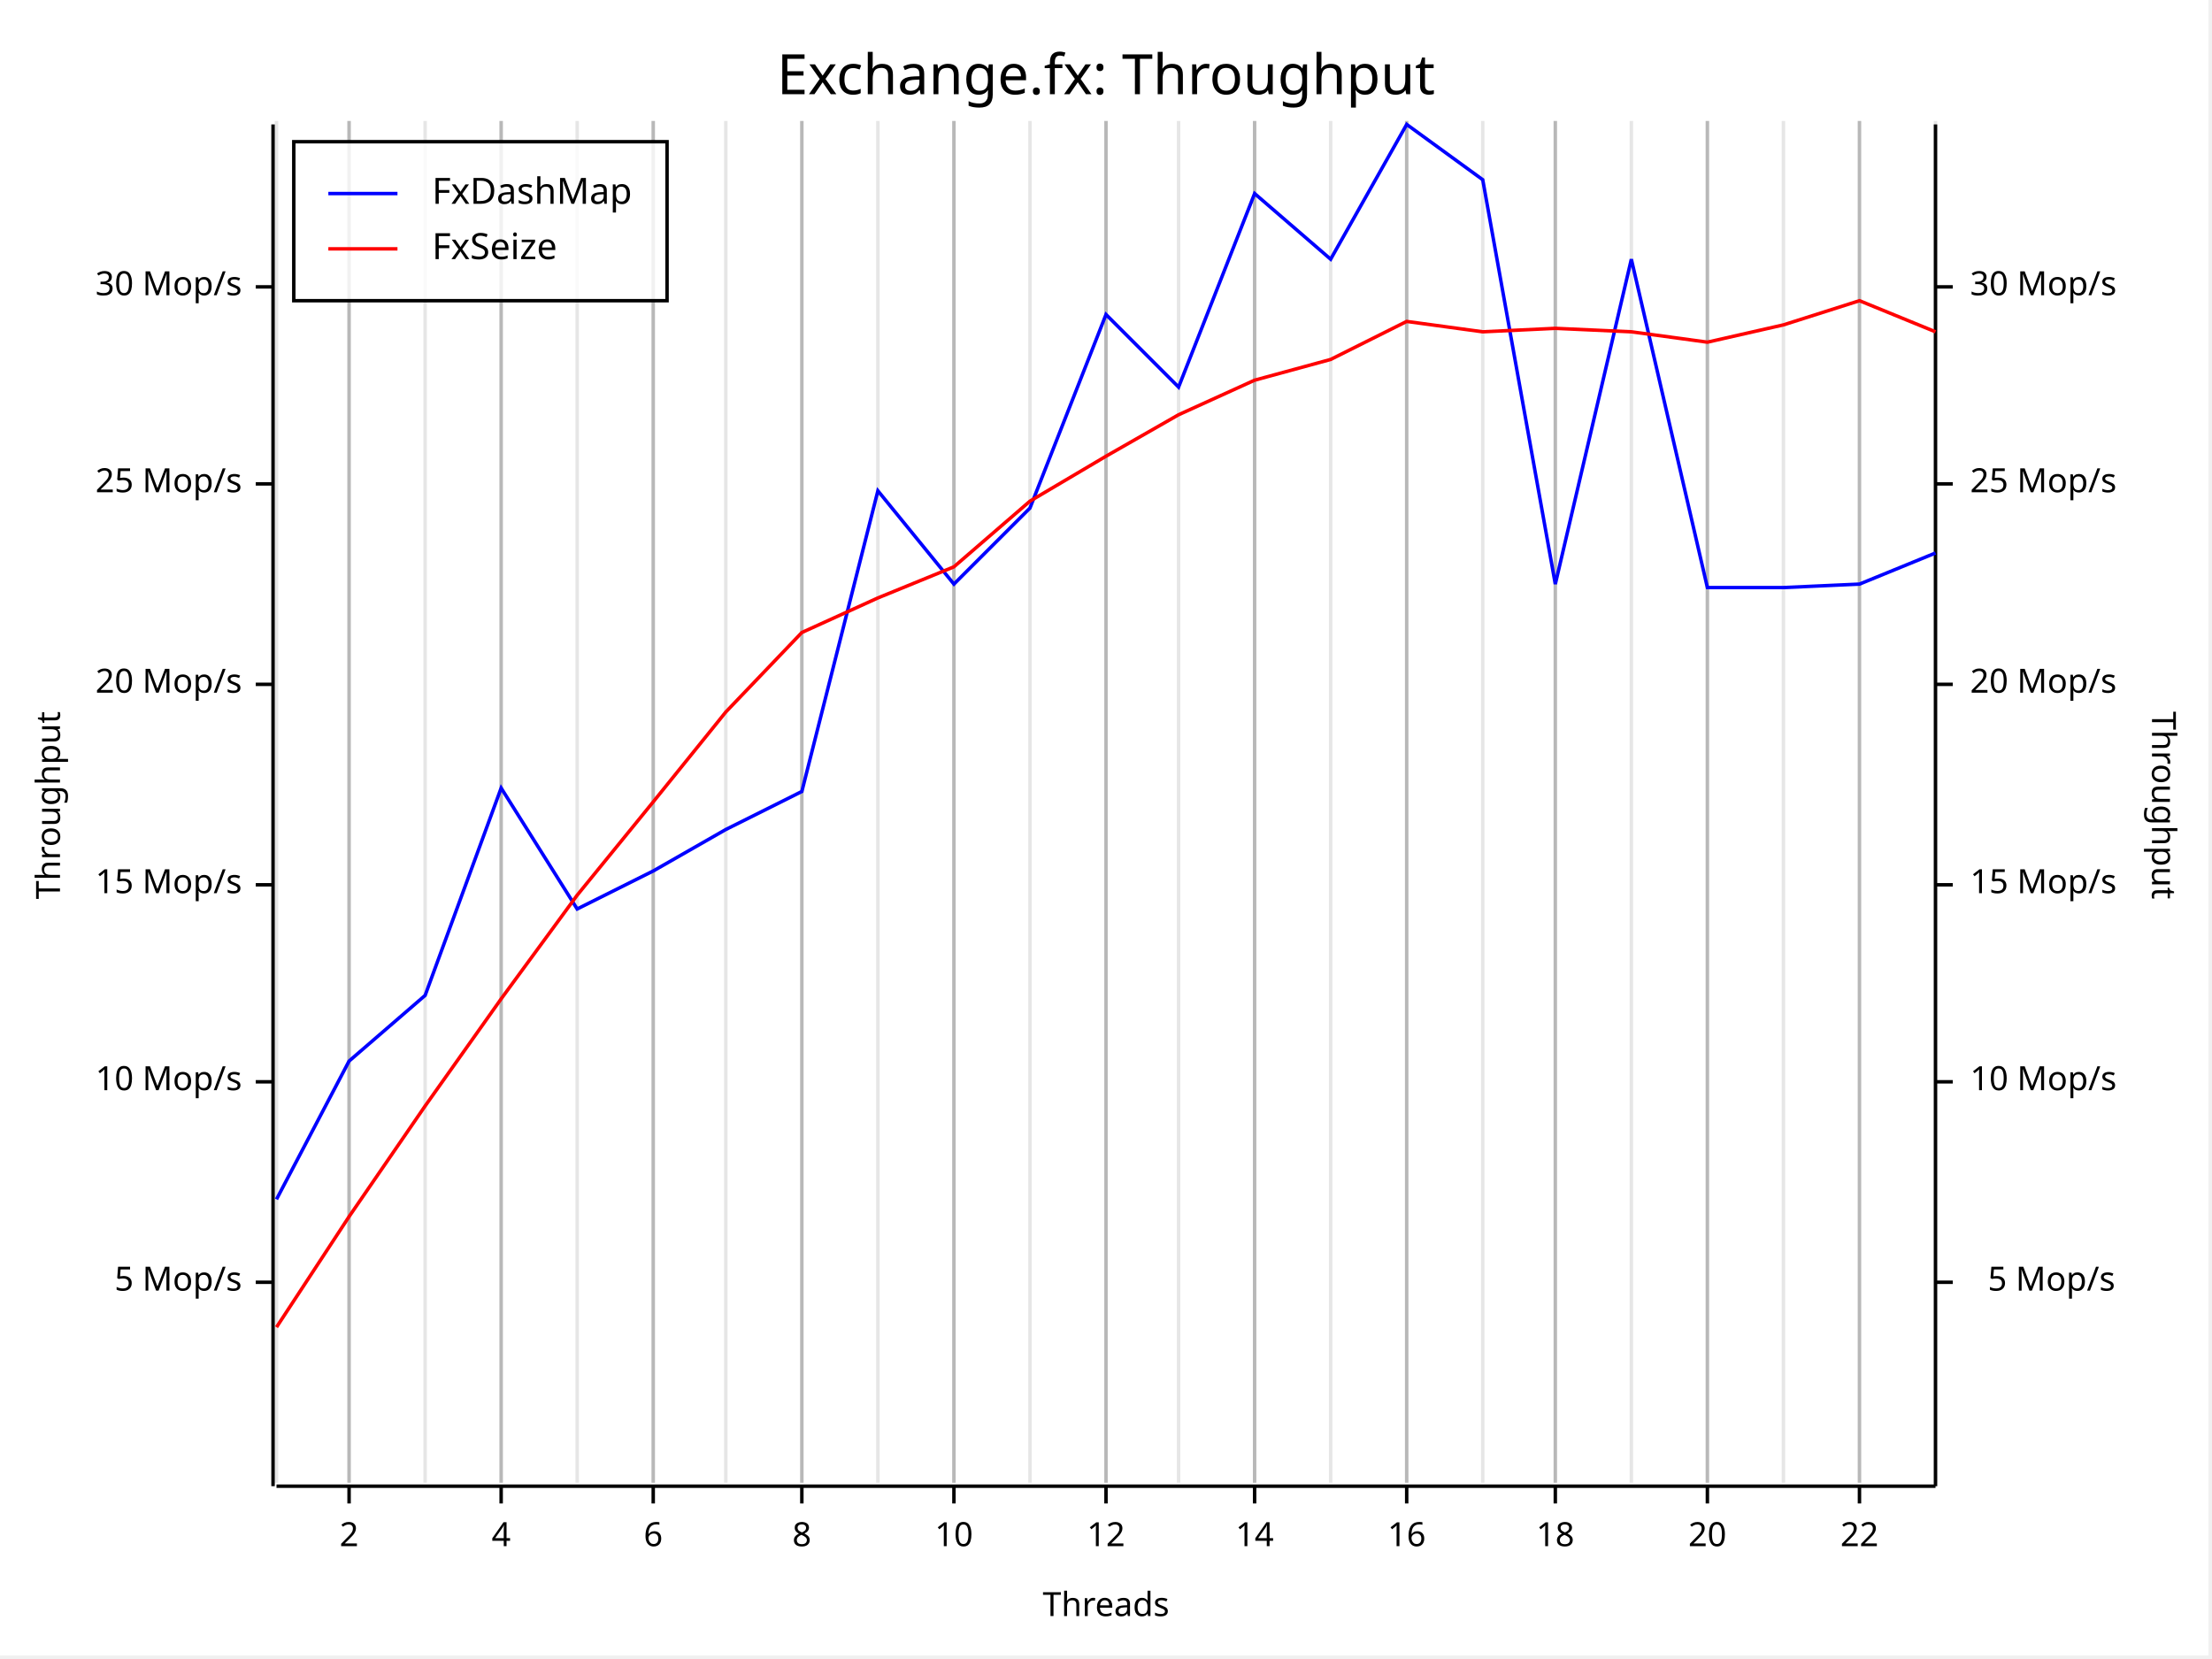
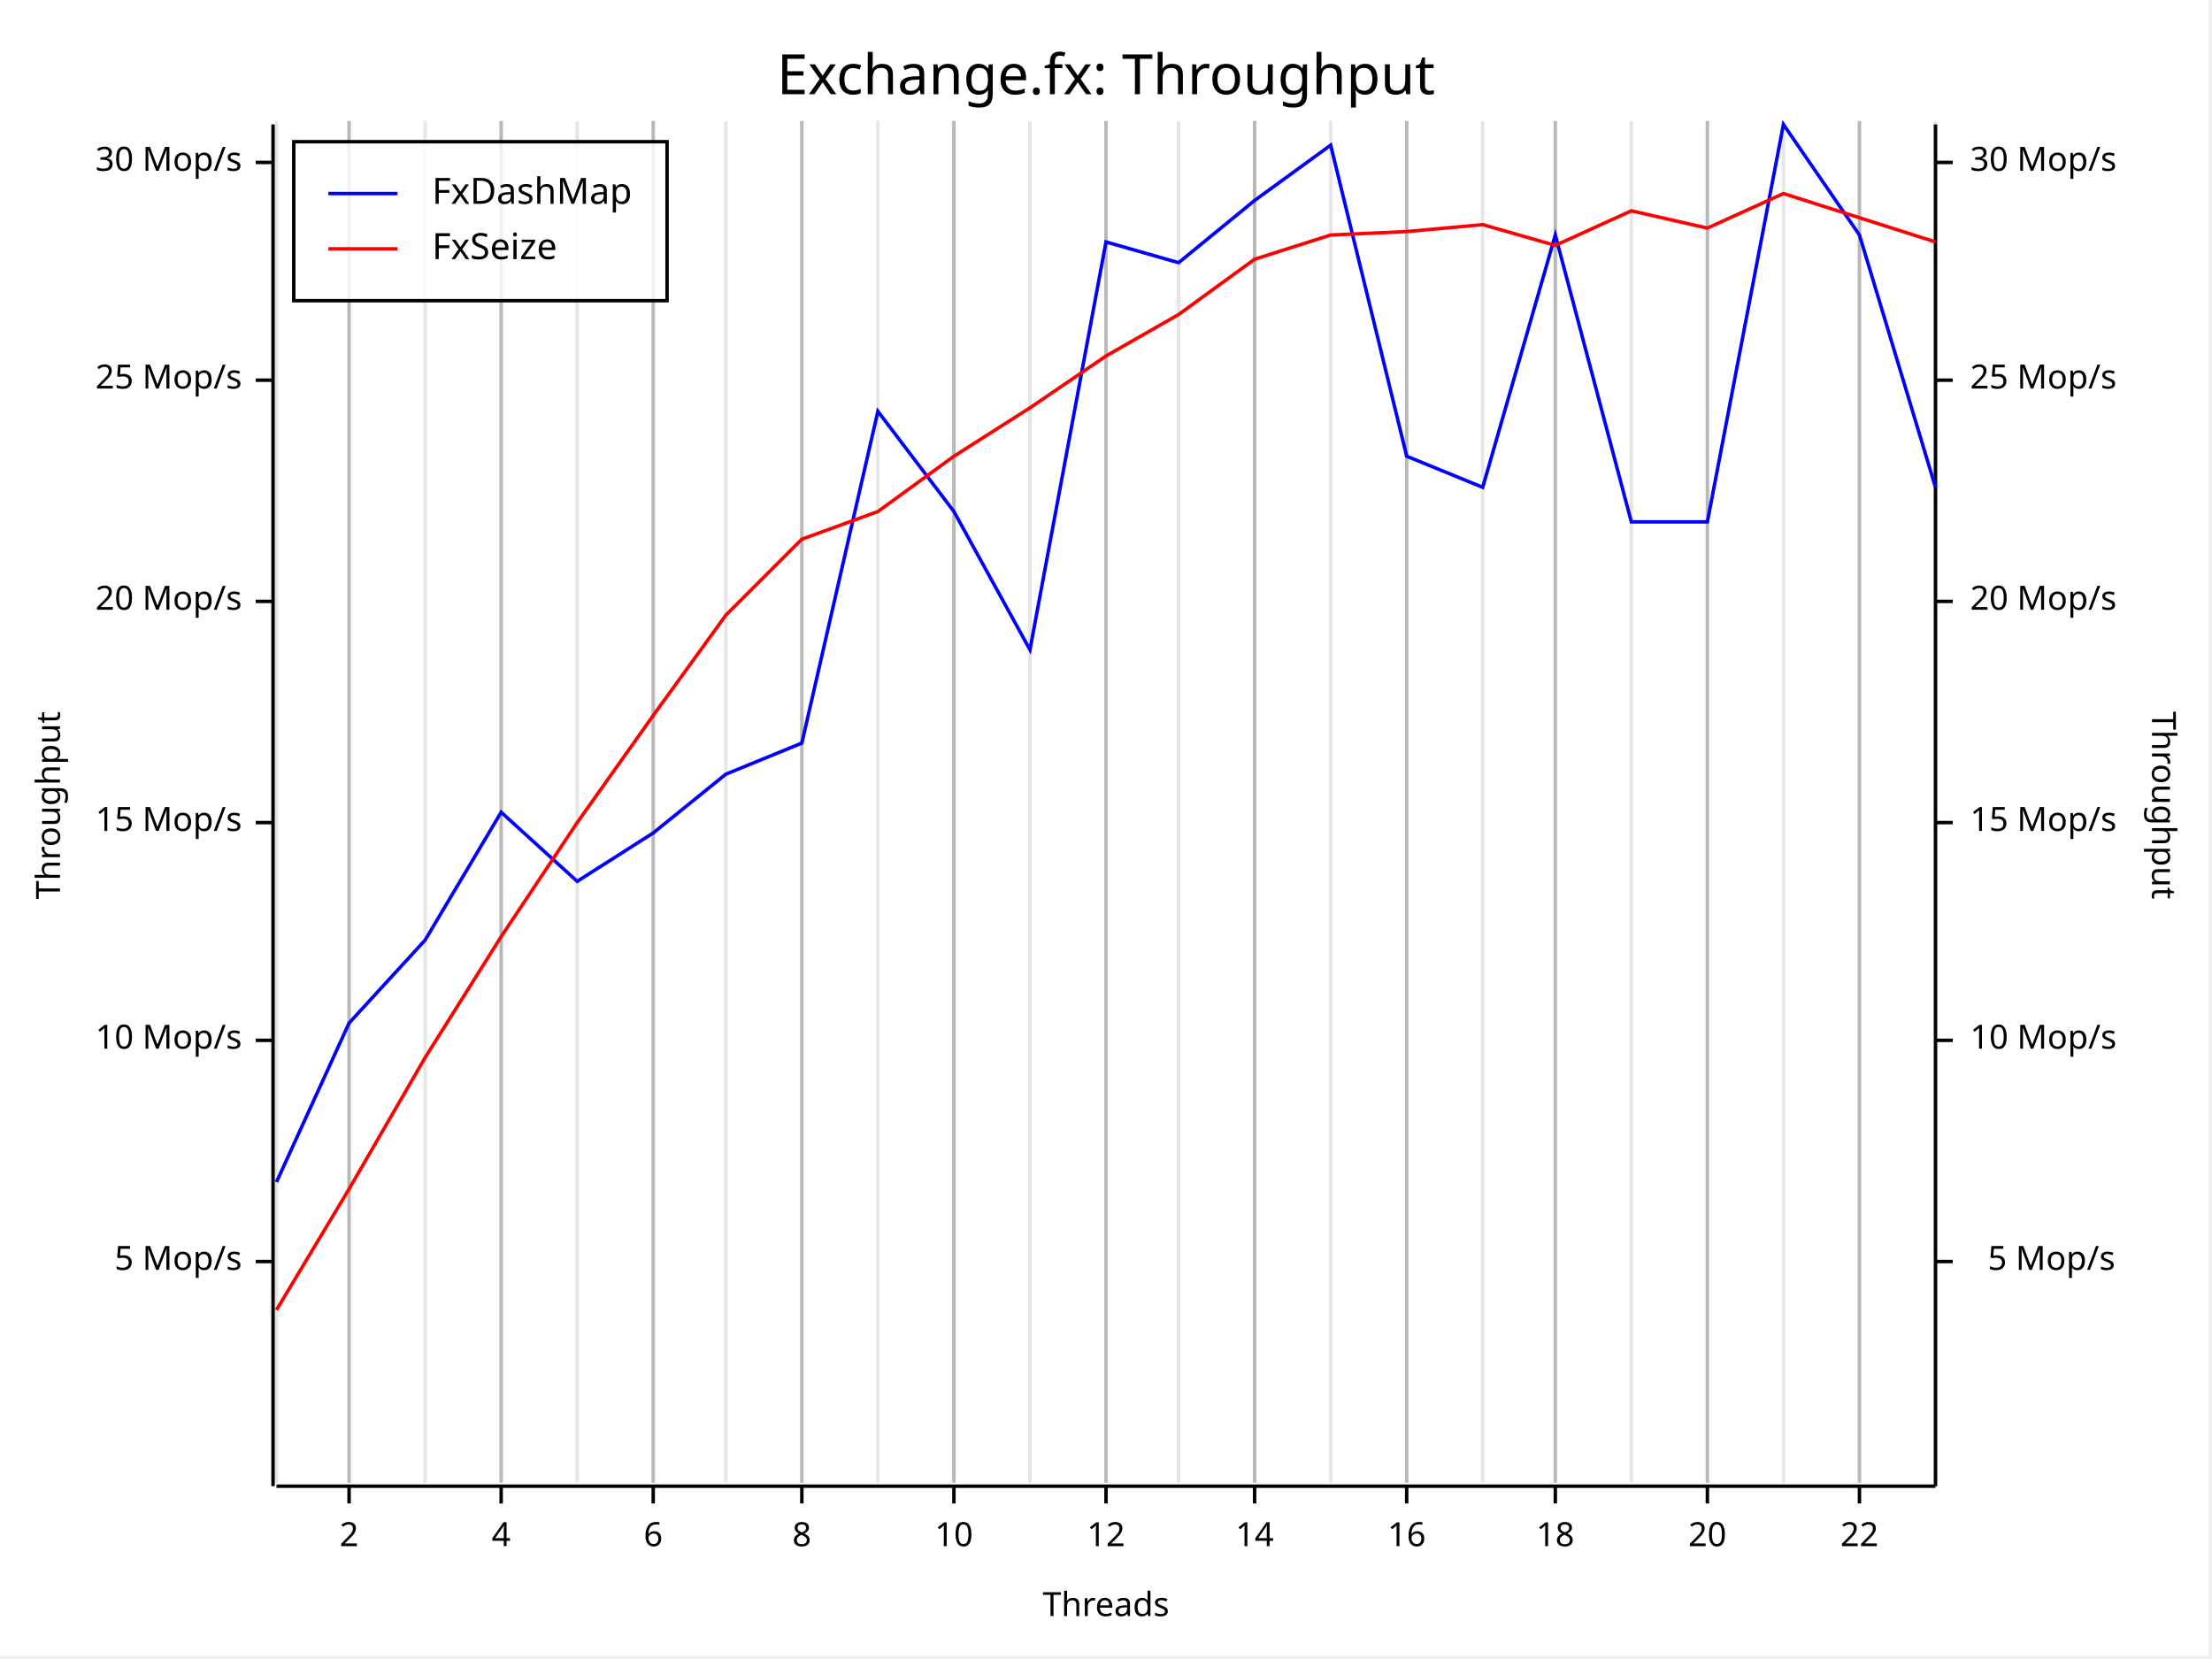
<svg xmlns="http://www.w3.org/2000/svg" width="640" height="480" viewBox="0 0 640 480">
  <rect x="0" y="0" width="639" height="479" opacity="1" fill="#FFFFFF" stroke="none" />
  <text x="320" y="15" dy="0.76em" text-anchor="middle" font-family="Fira Code" font-size="16.129" opacity="1" fill="#000000">
Exchange.fx: Throughput
</text>
  <line opacity="0.1" stroke="#000000" stroke-width="1" x1="80" y1="429" x2="80" y2="35" />
  <line opacity="0.1" stroke="#000000" stroke-width="1" x1="101" y1="429" x2="101" y2="35" />
  <line opacity="0.1" stroke="#000000" stroke-width="1" x1="123" y1="429" x2="123" y2="35" />
  <line opacity="0.1" stroke="#000000" stroke-width="1" x1="145" y1="429" x2="145" y2="35" />
  <line opacity="0.1" stroke="#000000" stroke-width="1" x1="167" y1="429" x2="167" y2="35" />
  <line opacity="0.1" stroke="#000000" stroke-width="1" x1="189" y1="429" x2="189" y2="35" />
  <line opacity="0.1" stroke="#000000" stroke-width="1" x1="210" y1="429" x2="210" y2="35" />
  <line opacity="0.1" stroke="#000000" stroke-width="1" x1="232" y1="429" x2="232" y2="35" />
  <line opacity="0.1" stroke="#000000" stroke-width="1" x1="254" y1="429" x2="254" y2="35" />
  <line opacity="0.1" stroke="#000000" stroke-width="1" x1="276" y1="429" x2="276" y2="35" />
  <line opacity="0.1" stroke="#000000" stroke-width="1" x1="298" y1="429" x2="298" y2="35" />
  <line opacity="0.1" stroke="#000000" stroke-width="1" x1="320" y1="429" x2="320" y2="35" />
  <line opacity="0.1" stroke="#000000" stroke-width="1" x1="341" y1="429" x2="341" y2="35" />
  <line opacity="0.1" stroke="#000000" stroke-width="1" x1="363" y1="429" x2="363" y2="35" />
  <line opacity="0.1" stroke="#000000" stroke-width="1" x1="385" y1="429" x2="385" y2="35" />
  <line opacity="0.1" stroke="#000000" stroke-width="1" x1="407" y1="429" x2="407" y2="35" />
  <line opacity="0.1" stroke="#000000" stroke-width="1" x1="429" y1="429" x2="429" y2="35" />
  <line opacity="0.1" stroke="#000000" stroke-width="1" x1="450" y1="429" x2="450" y2="35" />
  <line opacity="0.1" stroke="#000000" stroke-width="1" x1="472" y1="429" x2="472" y2="35" />
  <line opacity="0.1" stroke="#000000" stroke-width="1" x1="494" y1="429" x2="494" y2="35" />
  <line opacity="0.1" stroke="#000000" stroke-width="1" x1="516" y1="429" x2="516" y2="35" />
  <line opacity="0.1" stroke="#000000" stroke-width="1" x1="538" y1="429" x2="538" y2="35" />
  <line opacity="0.1" stroke="#000000" stroke-width="1" x1="560" y1="429" x2="560" y2="35" />
  <text x="10" y="233" dy="0.76em" text-anchor="middle" font-family="sans-serif" font-size="9.677" opacity="1" fill="#000000" transform="rotate(270, 10, 233)">
Throughput
</text>
  <text x="320" y="470" dy="-0.5ex" text-anchor="middle" font-family="sans-serif" font-size="9.677" opacity="1" fill="#000000">
Threads
</text>
  <text x="630" y="233" dy="0.76em" text-anchor="middle" font-family="sans-serif" font-size="9.677" opacity="1" fill="#000000" transform="rotate(90, 630, 233)">
Throughput
</text>
  <line opacity="0.2" stroke="#000000" stroke-width="1" x1="101" y1="429" x2="101" y2="35" />
  <line opacity="0.2" stroke="#000000" stroke-width="1" x1="145" y1="429" x2="145" y2="35" />
  <line opacity="0.2" stroke="#000000" stroke-width="1" x1="189" y1="429" x2="189" y2="35" />
  <line opacity="0.2" stroke="#000000" stroke-width="1" x1="232" y1="429" x2="232" y2="35" />
  <line opacity="0.2" stroke="#000000" stroke-width="1" x1="276" y1="429" x2="276" y2="35" />
  <line opacity="0.2" stroke="#000000" stroke-width="1" x1="320" y1="429" x2="320" y2="35" />
  <line opacity="0.2" stroke="#000000" stroke-width="1" x1="363" y1="429" x2="363" y2="35" />
  <line opacity="0.2" stroke="#000000" stroke-width="1" x1="407" y1="429" x2="407" y2="35" />
  <line opacity="0.2" stroke="#000000" stroke-width="1" x1="450" y1="429" x2="450" y2="35" />
  <line opacity="0.2" stroke="#000000" stroke-width="1" x1="494" y1="429" x2="494" y2="35" />
  <line opacity="0.2" stroke="#000000" stroke-width="1" x1="538" y1="429" x2="538" y2="35" />
  <polyline fill="none" opacity="1" stroke="#000000" stroke-width="1" points="79,36 79,430 " />
-   <text x="70" y="371" dy="0.5ex" text-anchor="end" font-family="sans-serif" font-size="9.677" opacity="1" fill="#000000">
+   <text x="70" y="365" dy="0.5ex" text-anchor="end" font-family="sans-serif" font-size="9.677" opacity="1" fill="#000000">
5 Mop/s
</text>
-   <polyline fill="none" opacity="1" stroke="#000000" stroke-width="1" points="74,371 79,371 " />
-   <text x="70" y="313" dy="0.5ex" text-anchor="end" font-family="sans-serif" font-size="9.677" opacity="1" fill="#000000">
+   <polyline fill="none" opacity="1" stroke="#000000" stroke-width="1" points="74,365 79,365 " />
+   <text x="70" y="301" dy="0.5ex" text-anchor="end" font-family="sans-serif" font-size="9.677" opacity="1" fill="#000000">
10 Mop/s
</text>
-   <polyline fill="none" opacity="1" stroke="#000000" stroke-width="1" points="74,313 79,313 " />
-   <text x="70" y="256" dy="0.5ex" text-anchor="end" font-family="sans-serif" font-size="9.677" opacity="1" fill="#000000">
+   <polyline fill="none" opacity="1" stroke="#000000" stroke-width="1" points="74,301 79,301 " />
+   <text x="70" y="238" dy="0.5ex" text-anchor="end" font-family="sans-serif" font-size="9.677" opacity="1" fill="#000000">
15 Mop/s
</text>
-   <polyline fill="none" opacity="1" stroke="#000000" stroke-width="1" points="74,256 79,256 " />
-   <text x="70" y="198" dy="0.5ex" text-anchor="end" font-family="sans-serif" font-size="9.677" opacity="1" fill="#000000">
+   <polyline fill="none" opacity="1" stroke="#000000" stroke-width="1" points="74,238 79,238 " />
+   <text x="70" y="174" dy="0.5ex" text-anchor="end" font-family="sans-serif" font-size="9.677" opacity="1" fill="#000000">
20 Mop/s
</text>
-   <polyline fill="none" opacity="1" stroke="#000000" stroke-width="1" points="74,198 79,198 " />
-   <text x="70" y="140" dy="0.5ex" text-anchor="end" font-family="sans-serif" font-size="9.677" opacity="1" fill="#000000">
+   <polyline fill="none" opacity="1" stroke="#000000" stroke-width="1" points="74,174 79,174 " />
+   <text x="70" y="110" dy="0.5ex" text-anchor="end" font-family="sans-serif" font-size="9.677" opacity="1" fill="#000000">
25 Mop/s
</text>
-   <polyline fill="none" opacity="1" stroke="#000000" stroke-width="1" points="74,140 79,140 " />
-   <text x="70" y="83" dy="0.5ex" text-anchor="end" font-family="sans-serif" font-size="9.677" opacity="1" fill="#000000">
+   <polyline fill="none" opacity="1" stroke="#000000" stroke-width="1" points="74,110 79,110 " />
+   <text x="70" y="47" dy="0.5ex" text-anchor="end" font-family="sans-serif" font-size="9.677" opacity="1" fill="#000000">
30 Mop/s
</text>
-   <polyline fill="none" opacity="1" stroke="#000000" stroke-width="1" points="74,83 79,83 " />
+   <polyline fill="none" opacity="1" stroke="#000000" stroke-width="1" points="74,47 79,47 " />
  <polyline fill="none" opacity="1" stroke="#000000" stroke-width="1" points="80,430 560,430 " />
  <text x="101" y="440" dy="0.76em" text-anchor="middle" font-family="sans-serif" font-size="9.677" opacity="1" fill="#000000">
2
</text>
  <polyline fill="none" opacity="1" stroke="#000000" stroke-width="1" points="101,430 101,435 " />
  <text x="145" y="440" dy="0.76em" text-anchor="middle" font-family="sans-serif" font-size="9.677" opacity="1" fill="#000000">
4
</text>
  <polyline fill="none" opacity="1" stroke="#000000" stroke-width="1" points="145,430 145,435 " />
  <text x="189" y="440" dy="0.76em" text-anchor="middle" font-family="sans-serif" font-size="9.677" opacity="1" fill="#000000">
6
</text>
  <polyline fill="none" opacity="1" stroke="#000000" stroke-width="1" points="189,430 189,435 " />
  <text x="232" y="440" dy="0.76em" text-anchor="middle" font-family="sans-serif" font-size="9.677" opacity="1" fill="#000000">
8
</text>
  <polyline fill="none" opacity="1" stroke="#000000" stroke-width="1" points="232,430 232,435 " />
  <text x="276" y="440" dy="0.76em" text-anchor="middle" font-family="sans-serif" font-size="9.677" opacity="1" fill="#000000">
10
</text>
  <polyline fill="none" opacity="1" stroke="#000000" stroke-width="1" points="276,430 276,435 " />
  <text x="320" y="440" dy="0.76em" text-anchor="middle" font-family="sans-serif" font-size="9.677" opacity="1" fill="#000000">
12
</text>
  <polyline fill="none" opacity="1" stroke="#000000" stroke-width="1" points="320,430 320,435 " />
  <text x="363" y="440" dy="0.76em" text-anchor="middle" font-family="sans-serif" font-size="9.677" opacity="1" fill="#000000">
14
</text>
  <polyline fill="none" opacity="1" stroke="#000000" stroke-width="1" points="363,430 363,435 " />
  <text x="407" y="440" dy="0.76em" text-anchor="middle" font-family="sans-serif" font-size="9.677" opacity="1" fill="#000000">
16
</text>
  <polyline fill="none" opacity="1" stroke="#000000" stroke-width="1" points="407,430 407,435 " />
  <text x="450" y="440" dy="0.76em" text-anchor="middle" font-family="sans-serif" font-size="9.677" opacity="1" fill="#000000">
18
</text>
  <polyline fill="none" opacity="1" stroke="#000000" stroke-width="1" points="450,430 450,435 " />
  <text x="494" y="440" dy="0.76em" text-anchor="middle" font-family="sans-serif" font-size="9.677" opacity="1" fill="#000000">
20
</text>
  <polyline fill="none" opacity="1" stroke="#000000" stroke-width="1" points="494,430 494,435 " />
  <text x="538" y="440" dy="0.76em" text-anchor="middle" font-family="sans-serif" font-size="9.677" opacity="1" fill="#000000">
22
</text>
  <polyline fill="none" opacity="1" stroke="#000000" stroke-width="1" points="538,430 538,435 " />
  <polyline fill="none" opacity="1" stroke="#000000" stroke-width="1" points="560,36 560,430 " />
-   <text x="612" y="371" dy="0.5ex" text-anchor="end" font-family="sans-serif" font-size="9.677" opacity="1" fill="#000000">
+   <text x="612" y="365" dy="0.5ex" text-anchor="end" font-family="sans-serif" font-size="9.677" opacity="1" fill="#000000">
5 Mop/s
</text>
-   <polyline fill="none" opacity="1" stroke="#000000" stroke-width="1" points="560,371 565,371 " />
-   <text x="570" y="313" dy="0.5ex" text-anchor="start" font-family="sans-serif" font-size="9.677" opacity="1" fill="#000000">
+   <polyline fill="none" opacity="1" stroke="#000000" stroke-width="1" points="560,365 565,365 " />
+   <text x="570" y="301" dy="0.5ex" text-anchor="start" font-family="sans-serif" font-size="9.677" opacity="1" fill="#000000">
10 Mop/s
</text>
-   <polyline fill="none" opacity="1" stroke="#000000" stroke-width="1" points="560,313 565,313 " />
-   <text x="570" y="256" dy="0.5ex" text-anchor="start" font-family="sans-serif" font-size="9.677" opacity="1" fill="#000000">
+   <polyline fill="none" opacity="1" stroke="#000000" stroke-width="1" points="560,301 565,301 " />
+   <text x="570" y="238" dy="0.5ex" text-anchor="start" font-family="sans-serif" font-size="9.677" opacity="1" fill="#000000">
15 Mop/s
</text>
-   <polyline fill="none" opacity="1" stroke="#000000" stroke-width="1" points="560,256 565,256 " />
-   <text x="570" y="198" dy="0.5ex" text-anchor="start" font-family="sans-serif" font-size="9.677" opacity="1" fill="#000000">
+   <polyline fill="none" opacity="1" stroke="#000000" stroke-width="1" points="560,238 565,238 " />
+   <text x="570" y="174" dy="0.5ex" text-anchor="start" font-family="sans-serif" font-size="9.677" opacity="1" fill="#000000">
20 Mop/s
</text>
-   <polyline fill="none" opacity="1" stroke="#000000" stroke-width="1" points="560,198 565,198 " />
-   <text x="570" y="140" dy="0.5ex" text-anchor="start" font-family="sans-serif" font-size="9.677" opacity="1" fill="#000000">
+   <polyline fill="none" opacity="1" stroke="#000000" stroke-width="1" points="560,174 565,174 " />
+   <text x="570" y="110" dy="0.5ex" text-anchor="start" font-family="sans-serif" font-size="9.677" opacity="1" fill="#000000">
25 Mop/s
</text>
-   <polyline fill="none" opacity="1" stroke="#000000" stroke-width="1" points="560,140 565,140 " />
-   <text x="570" y="83" dy="0.5ex" text-anchor="start" font-family="sans-serif" font-size="9.677" opacity="1" fill="#000000">
+   <polyline fill="none" opacity="1" stroke="#000000" stroke-width="1" points="560,110 565,110 " />
+   <text x="570" y="47" dy="0.5ex" text-anchor="start" font-family="sans-serif" font-size="9.677" opacity="1" fill="#000000">
30 Mop/s
</text>
-   <polyline fill="none" opacity="1" stroke="#000000" stroke-width="1" points="560,83 565,83 " />
-   <polyline fill="none" opacity="1" stroke="#0000FF" stroke-width="1" points="80,347 101,307 123,288 145,228 167,263 189,252 210,240 232,229 254,142 276,169 298,147 320,91 341,112 363,56 385,75 407,36 429,52 450,169 472,75 494,170 516,170 538,169 560,160 " />
-   <polyline fill="none" opacity="1" stroke="#FF0000" stroke-width="1" points="80,384 101,352 123,320 145,289 167,259 189,232 210,206 232,183 254,173 276,164 298,145 320,132 341,120 363,110 385,104 407,93 429,96 450,95 472,96 494,99 516,94 538,87 560,96 " />
+   <polyline fill="none" opacity="1" stroke="#000000" stroke-width="1" points="560,47 565,47 " />
+   <polyline fill="none" opacity="1" stroke="#0000FF" stroke-width="1" points="80,342 101,296 123,272 145,235 167,255 189,241 210,224 232,215 254,119 276,148 298,188 320,70 341,76 363,58 385,42 407,132 429,141 450,68 472,151 494,151 516,36 538,68 560,141 " />
+   <polyline fill="none" opacity="1" stroke="#FF0000" stroke-width="1" points="80,379 101,344 123,306 145,271 167,238 189,207 210,178 232,156 254,148 276,132 298,118 320,103 341,91 363,75 385,68 407,67 429,65 450,71 472,61 494,66 516,56 538,63 560,70 " />
  <rect x="85" y="41" width="108" height="46" opacity="0.8" fill="#FFFFFF" stroke="none" />
  <rect x="85" y="41" width="108" height="46" opacity="1" fill="none" stroke="#000000" />
  <text x="125" y="51" dy="0.76em" text-anchor="start" font-family="Fira Code" font-size="10.484" opacity="1" fill="#000000">
FxDashMap
</text>
  <text x="125" y="67" dy="0.76em" text-anchor="start" font-family="Fira Code" font-size="10.484" opacity="1" fill="#000000">
FxSeize
</text>
  <polyline fill="none" opacity="1" stroke="#0000FF" stroke-width="1" points="95,56 115,56 " />
  <polyline fill="none" opacity="1" stroke="#FF0000" stroke-width="1" points="95,72 115,72 " />
</svg>
